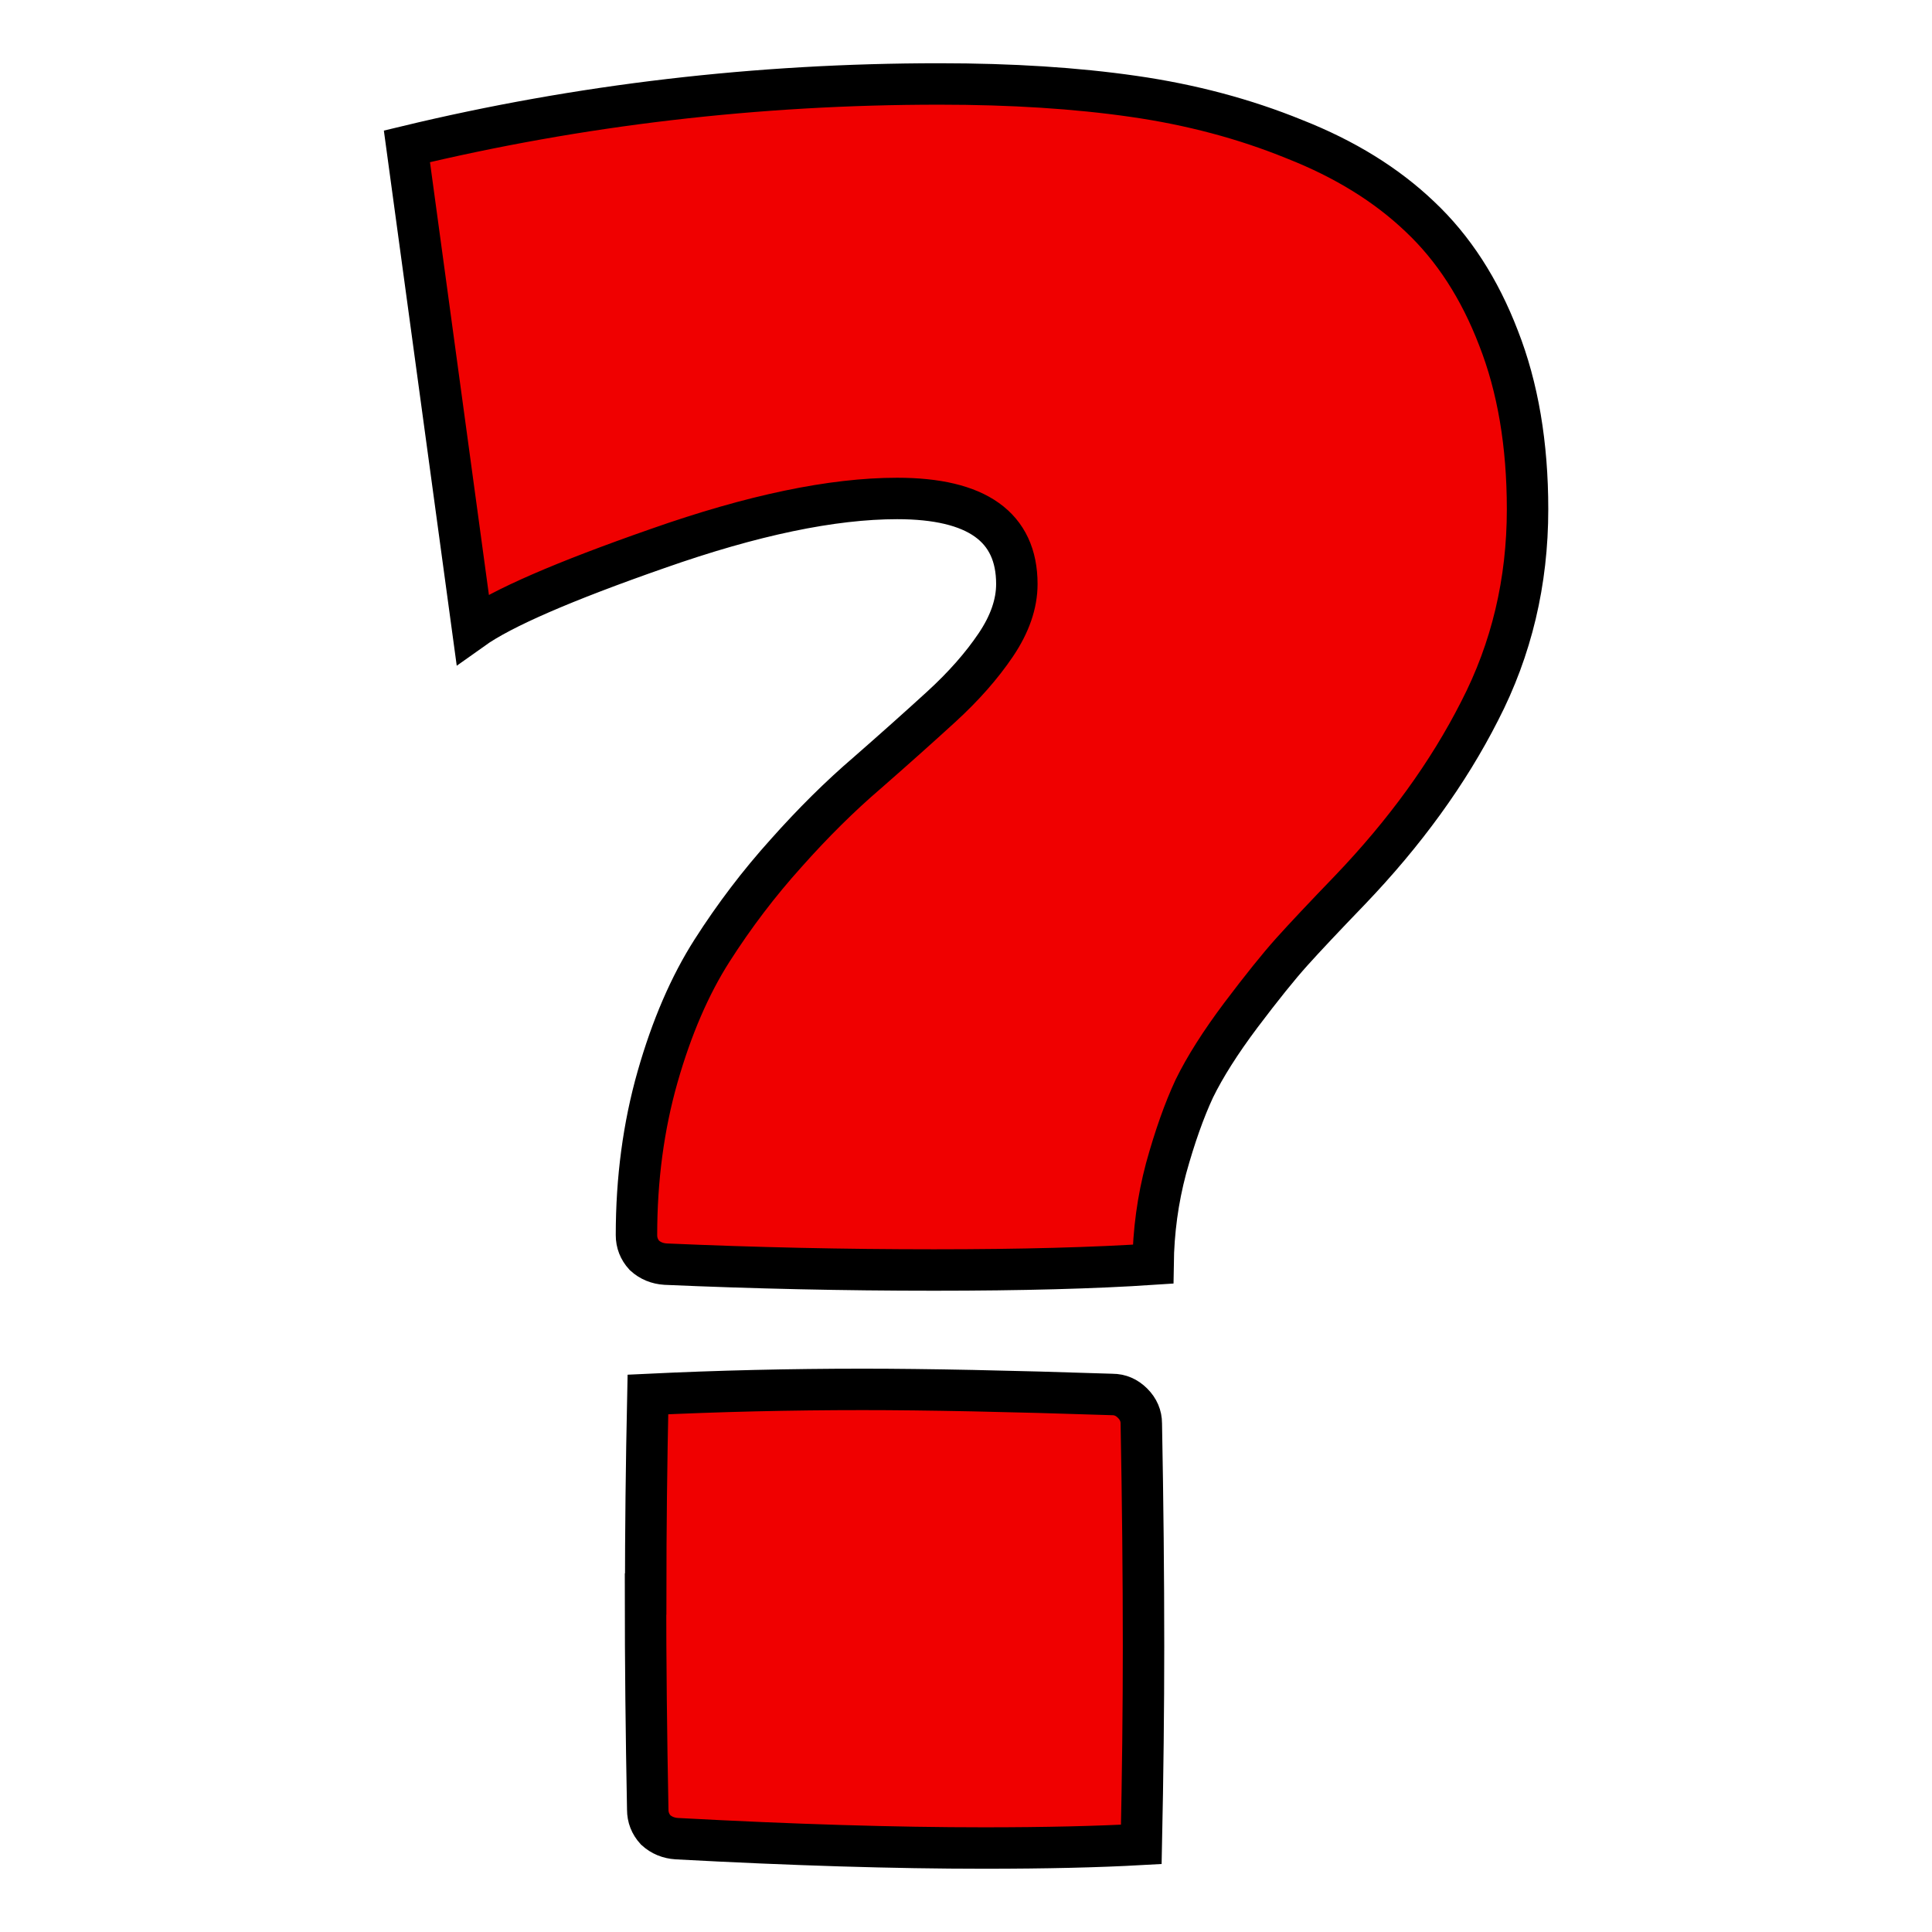
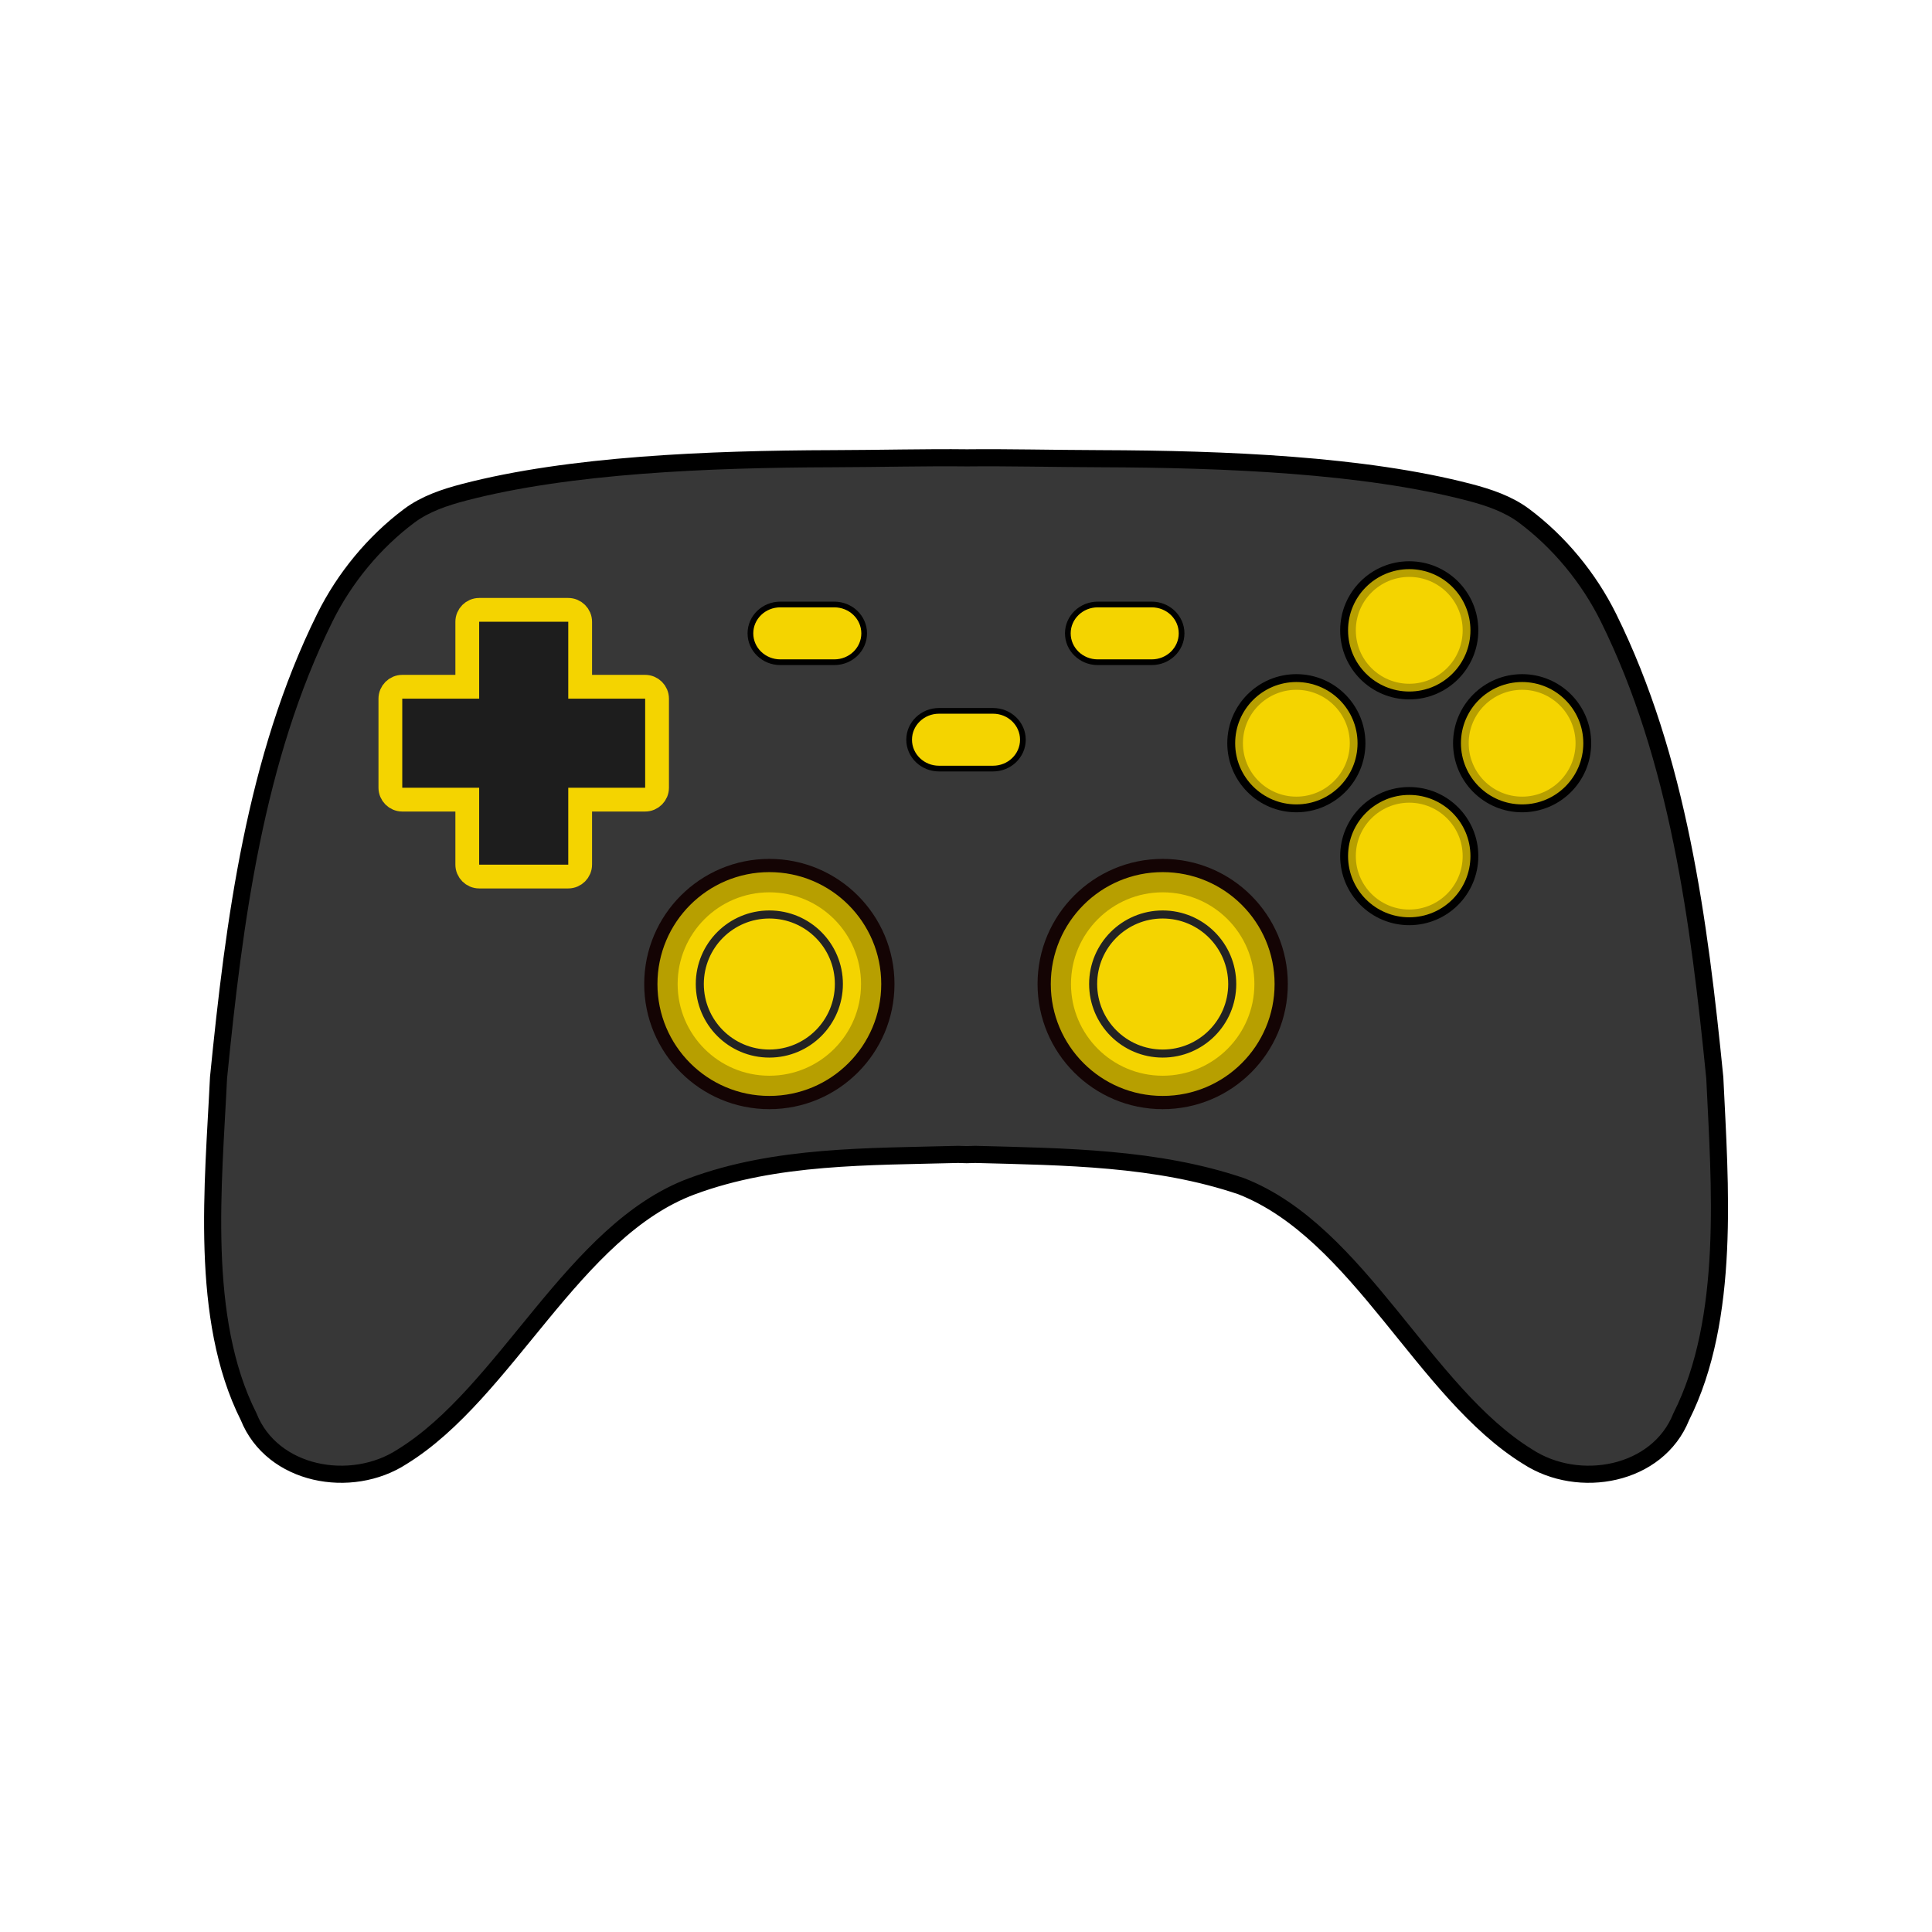
- <svg xmlns="http://www.w3.org/2000/svg" width="42" height="42" viewBox="0 0 11.113 11.113" version="1.1" id="svg4925">
-   <defs id="defs4919" />
-   <g id="layer1" transform="translate(0,-285.8875)">
-     <g aria-label="?" style="font-style:normal;font-variant:normal;font-weight:normal;font-stretch:normal;font-size:18.723px;line-height:1.25;font-family:Digitalt;-inkscape-font-specification:Digitalt;letter-spacing:0px;word-spacing:0px;fill:#f00000;fill-opacity:1;stroke:#000000;stroke-width:0.261;stroke-miterlimit:4;stroke-dasharray:none;stroke-opacity:1" id="text4825" transform="matrix(0.913161,0,0,0.913161,1.938809,25.3087)">
-       <path d="m 1.944,295.4 q 0,-0.599 0.014,-1.257 0.667,-0.032 1.353,-0.032 0.603,0 1.572,0.032 0.073,0 0.128,0.055 0.055,0.055 0.055,0.128 0.014,0.741 0.014,1.403 0,0.59 -0.014,1.248 -0.411,0.023 -0.992,0.023 -0.841,0 -1.934,-0.059 -0.078,-0.005 -0.133,-0.055 -0.05,-0.055 -0.05,-0.128 -0.014,-0.718 -0.014,-1.358 z m -1.504,-9.119 q 1.632,-0.393 3.355,-0.393 0.681,0 1.221,0.078 0.544,0.078 1.015,0.27 0.475,0.187 0.791,0.489 0.315,0.297 0.494,0.763 0.183,0.466 0.183,1.079 0,0.686 -0.302,1.271 -0.297,0.585 -0.818,1.129 -0.242,0.251 -0.366,0.389 -0.123,0.137 -0.32,0.398 -0.192,0.256 -0.293,0.462 -0.096,0.206 -0.178,0.503 -0.078,0.293 -0.082,0.603 -0.553,0.037 -1.38,0.037 -0.85,0 -1.691,-0.037 -0.078,-0.005 -0.133,-0.055 -0.05,-0.055 -0.05,-0.128 0,-0.53 0.133,-0.997 0.133,-0.466 0.343,-0.795 0.21,-0.329 0.466,-0.613 0.256,-0.288 0.512,-0.507 0.256,-0.224 0.466,-0.416 0.21,-0.192 0.343,-0.389 0.133,-0.197 0.133,-0.384 0,-0.539 -0.754,-0.539 -0.613,0 -1.508,0.315 -0.891,0.311 -1.166,0.507 z" style="fill:#f00000;fill-opacity:1;stroke:#000000;stroke-width:0.261;stroke-miterlimit:4;stroke-dasharray:none;stroke-opacity:1" id="path4827" />
+ <svg xmlns="http://www.w3.org/2000/svg" width="256" height="256" viewBox="0 0 67.733 67.733" version="1.1" id="svg4925">
+   <defs id="defs4919">
+     <path style="opacity:1;vector-effect:none;fill:#7ec592;fill-opacity:0.567;stroke:none;stroke-width:0.447;stroke-linecap:butt;stroke-linejoin:miter;stroke-miterlimit:4;stroke-dasharray:none;stroke-dashoffset:0;stroke-opacity:1;paint-order:stroke fill markers" d="m -34.39,220.277 a 4.662,4.662 0 0 1 -4.662,4.662 4.662,4.662 0 0 1 -4.662,-4.662 4.662,4.662 0 0 1 4.662,-4.662 4.662,4.662 0 0 1 4.662,4.662 z" id="path5854-2" />
+     <path style="opacity:1;vector-effect:none;fill:#7ec592;fill-opacity:0.567;stroke:none;stroke-width:0.447;stroke-linecap:butt;stroke-linejoin:miter;stroke-miterlimit:4;stroke-dasharray:none;stroke-dashoffset:0;stroke-opacity:1;paint-order:stroke fill markers" d="m -34.39,220.277 a 4.662,4.662 0 0 1 -4.662,4.662 4.662,4.662 0 0 1 -4.662,-4.662 4.662,4.662 0 0 1 4.662,-4.662 4.662,4.662 0 0 1 4.662,4.662 z" id="path5854-4" />
+   </defs>
+   <g id="layer1" transform="translate(0,-229.2666)">
+     <g id="g4010" transform="matrix(0.2843392,0,0,0.28246,-64.33353,229.1746)">
+       <g id="g3951" />
+     </g>
+     <g id="g4852" transform="translate(4.9504316e-8,2.1975544e-6)">
+       <path id="path4759" d="m 29.181,245.348 c -4.341,0.013 -9.211,0.212 -12.907,1.176 -0.676,0.176 -1.366,0.407 -1.925,0.825 -1.238,0.925 -2.273,2.184 -2.959,3.569 -2.449,4.947 -3.182,10.644 -3.729,16.134 -0.176,3.717 -0.683,8.43 1.056,11.882 0.824,2.065 3.591,2.568 5.381,1.403 3.655,-2.252 6.001,-7.94 10.159,-9.481 2.948,-1.093 6.204,-1.034 9.333,-1.118 0.099,0.003 0.2,0.006 0.3,0.009 0.1,-0.003 0.2,-0.006 0.3,-0.009 3.13,0.084 6.356,0.105 9.333,1.118 4.128,1.621 6.383,7.229 10.038,9.481 1.79,1.165 4.557,0.662 5.381,-1.403 1.739,-3.452 1.352,-8.165 1.176,-11.882 -0.548,-5.489 -1.281,-11.187 -3.729,-16.134 -0.686,-1.385 -1.721,-2.644 -2.959,-3.569 -0.559,-0.418 -1.25,-0.649 -1.925,-0.825 -3.696,-0.964 -8.566,-1.162 -12.907,-1.176 -1.684,-0.005 -3.271,-0.046 -4.697,-0.03 -1.426,-0.017 -3.034,0.025 -4.718,0.03 z" style="fill:#373737;fill-opacity:1;stroke:#000000;stroke-width:0.6;stroke-linecap:butt;stroke-linejoin:miter;stroke-miterlimit:4;stroke-dasharray:none;stroke-opacity:1" />
+       <g transform="matrix(1.075768,0,0,1.075768,-3.743393,-19.04531)" id="g4891">
+         <circle style="opacity:1;vector-effect:none;fill:#000000;fill-opacity:1;stroke:none;stroke-width:0.186;stroke-linecap:butt;stroke-linejoin:miter;stroke-miterlimit:4;stroke-dasharray:none;stroke-dashoffset:0;stroke-opacity:1;paint-order:stroke fill markers" id="path4758-1" cx="251.365" cy="-49.406" r="2.251" transform="rotate(90)" />
+         <circle style="opacity:1;vector-effect:none;fill:#b79f00;fill-opacity:1;stroke:none;stroke-width:0.165;stroke-linecap:butt;stroke-linejoin:miter;stroke-miterlimit:4;stroke-dasharray:none;stroke-dashoffset:0;stroke-opacity:1;paint-order:stroke fill markers" id="path4758-0-1-4" cx="49.406" cy="251.365" r="1.994" />
+         <circle style="opacity:1;vector-effect:none;fill:#f4d400;fill-opacity:1;stroke:none;stroke-width:0.144;stroke-linecap:butt;stroke-linejoin:miter;stroke-miterlimit:4;stroke-dasharray:none;stroke-dashoffset:0;stroke-opacity:1;paint-order:stroke fill markers" id="path4758-0-4-3-9" cx="49.406" cy="251.365" r="1.741" />
+       </g>
+       <g style="fill:#1d1d1d;fill-opacity:1;stroke:#f4d400;stroke-width:7.415;stroke-linecap:butt;stroke-linejoin:miter;stroke-miterlimit:4;stroke-dasharray:none;stroke-opacity:1;paint-order:normal" transform="matrix(0,-0.1124817,-0.1124817,0,20.33952,257.3009)" id="g52-9">
+         <path id="path54-4" style="fill:#1d1d1d;fill-opacity:1;fill-rule:nonzero;stroke:#f4d400;stroke-width:7.415;stroke-linecap:butt;stroke-linejoin:miter;stroke-miterlimit:4;stroke-dasharray:none;stroke-opacity:1;paint-order:normal" d="m 0,0 v -20.241 c 0,-2.059 1.669,-3.728 3.729,-3.728 h 27.726 c 2.06,0 3.729,1.669 3.729,3.728 V 0 h 20.242 c 2.058,0 3.727,1.67 3.727,3.728 v 27.727 c 0,2.06 -1.669,3.729 -3.727,3.729 H 35.184 v 20.242 c 0,2.058 -1.669,3.728 -3.729,3.728 H 3.729 C 1.669,59.154 0,57.484 0,55.426 V 35.184 h -20.241 c -2.059,0 -3.729,-1.669 -3.729,-3.729 V 3.728 C -23.97,1.67 -22.3,0 -20.241,0 Z" />
+       </g>
+       <g style="fill:#f4d400;fill-opacity:1;stroke:#000000;stroke-width:0.4;stroke-miterlimit:4;stroke-dasharray:none;stroke-opacity:1" transform="translate(0.00372254,-0.06182036)" id="g5389">
+         <rect style="opacity:1;vector-effect:none;fill:#f4d400;fill-opacity:1;stroke:#000000;stroke-width:0.4;stroke-linecap:butt;stroke-linejoin:miter;stroke-miterlimit:4;stroke-dasharray:none;stroke-dashoffset:0;stroke-opacity:1;paint-order:stroke fill markers" id="rect4958" width="3.788" height="1.824" x="26.405" y="250.621" rx="0.947" ry="0.912" />
+         <rect style="opacity:1;vector-effect:none;fill:#f4d400;fill-opacity:1;stroke:#000000;stroke-width:0.4;stroke-linecap:butt;stroke-linejoin:miter;stroke-miterlimit:4;stroke-dasharray:none;stroke-dashoffset:0;stroke-opacity:1;paint-order:stroke fill markers" id="rect4958-9" width="3.788" height="1.824" x="37.533" y="250.621" rx="0.947" ry="0.912" />
+       </g>
+       <rect ry="0.912" rx="0.947" y="254.288" x="31.973" height="1.824" width="3.788" id="rect4958-6" style="opacity:1;vector-effect:none;fill:#f4d400;fill-opacity:1;stroke:#000000;stroke-width:0.4;stroke-linecap:butt;stroke-linejoin:miter;stroke-miterlimit:4;stroke-dasharray:none;stroke-dashoffset:0;stroke-opacity:1;paint-order:stroke fill markers" />
+       <g transform="matrix(1.075768,0,0,1.075768,-3.743393,-11.13003)" id="g4891-0">
+         <circle style="opacity:1;vector-effect:none;fill:#000000;fill-opacity:1;stroke:none;stroke-width:0.186;stroke-linecap:butt;stroke-linejoin:miter;stroke-miterlimit:4;stroke-dasharray:none;stroke-dashoffset:0;stroke-opacity:1;paint-order:stroke fill markers" id="path4758-1-9" cx="251.365" cy="-49.406" r="2.251" transform="rotate(90)" />
+         <circle style="opacity:1;vector-effect:none;fill:#b79f00;fill-opacity:1;stroke:none;stroke-width:0.165;stroke-linecap:butt;stroke-linejoin:miter;stroke-miterlimit:4;stroke-dasharray:none;stroke-dashoffset:0;stroke-opacity:1;paint-order:stroke fill markers" id="path4758-0-1-4-2" cx="49.406" cy="251.365" r="1.994" />
+         <circle style="opacity:1;vector-effect:none;fill:#f4d400;fill-opacity:1;stroke:none;stroke-width:0.144;stroke-linecap:butt;stroke-linejoin:miter;stroke-miterlimit:4;stroke-dasharray:none;stroke-dashoffset:0;stroke-opacity:1;paint-order:stroke fill markers" id="path4758-0-4-3-9-5" cx="49.406" cy="251.365" r="1.741" />
+       </g>
+       <g transform="matrix(1.075768,0,0,1.075768,0.2142337,-15.0877)" id="g4891-0-4">
+         <circle style="opacity:1;vector-effect:none;fill:#000000;fill-opacity:1;stroke:none;stroke-width:0.186;stroke-linecap:butt;stroke-linejoin:miter;stroke-miterlimit:4;stroke-dasharray:none;stroke-dashoffset:0;stroke-opacity:1;paint-order:stroke fill markers" id="path4758-1-9-0" cx="251.365" cy="-49.406" r="2.251" transform="rotate(90)" />
+         <circle style="opacity:1;vector-effect:none;fill:#b79f00;fill-opacity:1;stroke:none;stroke-width:0.165;stroke-linecap:butt;stroke-linejoin:miter;stroke-miterlimit:4;stroke-dasharray:none;stroke-dashoffset:0;stroke-opacity:1;paint-order:stroke fill markers" id="path4758-0-1-4-2-5" cx="49.406" cy="251.365" r="1.994" />
+         <circle style="opacity:1;vector-effect:none;fill:#f4d400;fill-opacity:1;stroke:none;stroke-width:0.144;stroke-linecap:butt;stroke-linejoin:miter;stroke-miterlimit:4;stroke-dasharray:none;stroke-dashoffset:0;stroke-opacity:1;paint-order:stroke fill markers" id="path4758-0-4-3-9-5-9" cx="49.406" cy="251.365" r="1.741" />
+       </g>
+       <g transform="matrix(1.075768,0,0,1.075768,-7.701023,-15.0877)" id="g4891-0-4-4">
+         <circle style="opacity:1;vector-effect:none;fill:#000000;fill-opacity:1;stroke:none;stroke-width:0.186;stroke-linecap:butt;stroke-linejoin:miter;stroke-miterlimit:4;stroke-dasharray:none;stroke-dashoffset:0;stroke-opacity:1;paint-order:stroke fill markers" id="path4758-1-9-0-6" cx="251.365" cy="-49.406" r="2.251" transform="rotate(90)" />
+         <circle style="opacity:1;vector-effect:none;fill:#b79f00;fill-opacity:1;stroke:none;stroke-width:0.165;stroke-linecap:butt;stroke-linejoin:miter;stroke-miterlimit:4;stroke-dasharray:none;stroke-dashoffset:0;stroke-opacity:1;paint-order:stroke fill markers" id="path4758-0-1-4-2-5-9" cx="49.406" cy="251.365" r="1.994" />
+         <circle style="opacity:1;vector-effect:none;fill:#f4d400;fill-opacity:1;stroke:none;stroke-width:0.144;stroke-linecap:butt;stroke-linejoin:miter;stroke-miterlimit:4;stroke-dasharray:none;stroke-dashoffset:0;stroke-opacity:1;paint-order:stroke fill markers" id="path4758-0-4-3-9-5-9-2" cx="49.406" cy="251.365" r="1.741" />
+       </g>
+       <g transform="translate(5.9421313e-7,-0.232035)" id="g5051">
+         <g id="g5012" transform="translate(0,-7.8982853e-6)">
+           <circle r="4.387" cy="263.997" cx="26.972" id="path4771-4-9-5-7" style="opacity:1;vector-effect:none;fill:#140404;fill-opacity:1;stroke:none;stroke-width:0.134;stroke-linecap:butt;stroke-linejoin:miter;stroke-miterlimit:4;stroke-dasharray:none;stroke-dashoffset:0;stroke-opacity:1;paint-order:stroke fill markers" />
+           <circle r="3.923" cy="263.997" cx="26.972" id="path4771-4-9-2-4-54" style="opacity:1;vector-effect:none;fill:#b79f00;fill-opacity:1;stroke:none;stroke-width:0.12;stroke-linecap:butt;stroke-linejoin:miter;stroke-miterlimit:4;stroke-dasharray:none;stroke-dashoffset:0;stroke-opacity:1;paint-order:stroke fill markers" />
+           <circle r="3.215" cy="263.997" cx="26.972" id="path4771-4-2-4-0-8" style="opacity:1;vector-effect:none;fill:#f4d400;fill-opacity:1;stroke:none;stroke-width:0.098;stroke-linecap:butt;stroke-linejoin:miter;stroke-miterlimit:4;stroke-dasharray:none;stroke-dashoffset:0;stroke-opacity:1;paint-order:stroke fill markers" />
+           <circle r="2.438" cy="263.997" cx="26.972" id="path4771-4-2-4-0-3-1" style="opacity:1;vector-effect:none;fill:none;fill-opacity:1;stroke:#232323;stroke-width:0.282;stroke-linecap:butt;stroke-linejoin:miter;stroke-miterlimit:4;stroke-dasharray:none;stroke-dashoffset:0;stroke-opacity:1;paint-order:stroke fill markers" />
+         </g>
+         <g transform="translate(13.79011,-7.8982853e-6)" id="g5012-2">
+           <circle r="4.387" cy="263.997" cx="26.972" id="path4771-4-9-5-7-4" style="opacity:1;vector-effect:none;fill:#140404;fill-opacity:1;stroke:none;stroke-width:0.134;stroke-linecap:butt;stroke-linejoin:miter;stroke-miterlimit:4;stroke-dasharray:none;stroke-dashoffset:0;stroke-opacity:1;paint-order:stroke fill markers" />
+           <circle r="3.923" cy="263.997" cx="26.972" id="path4771-4-9-2-4-54-7" style="opacity:1;vector-effect:none;fill:#b79f00;fill-opacity:1;stroke:none;stroke-width:0.12;stroke-linecap:butt;stroke-linejoin:miter;stroke-miterlimit:4;stroke-dasharray:none;stroke-dashoffset:0;stroke-opacity:1;paint-order:stroke fill markers" />
+           <circle r="3.215" cy="263.997" cx="26.972" id="path4771-4-2-4-0-8-7" style="opacity:1;vector-effect:none;fill:#f4d400;fill-opacity:1;stroke:none;stroke-width:0.098;stroke-linecap:butt;stroke-linejoin:miter;stroke-miterlimit:4;stroke-dasharray:none;stroke-dashoffset:0;stroke-opacity:1;paint-order:stroke fill markers" />
+           <circle r="2.438" cy="263.997" cx="26.972" id="path4771-4-2-4-0-3-1-5" style="opacity:1;vector-effect:none;fill:none;fill-opacity:1;stroke:#232323;stroke-width:0.282;stroke-linecap:butt;stroke-linejoin:miter;stroke-miterlimit:4;stroke-dasharray:none;stroke-dashoffset:0;stroke-opacity:1;paint-order:stroke fill markers" />
+         </g>
+       </g>
    </g>
  </g>
</svg>
